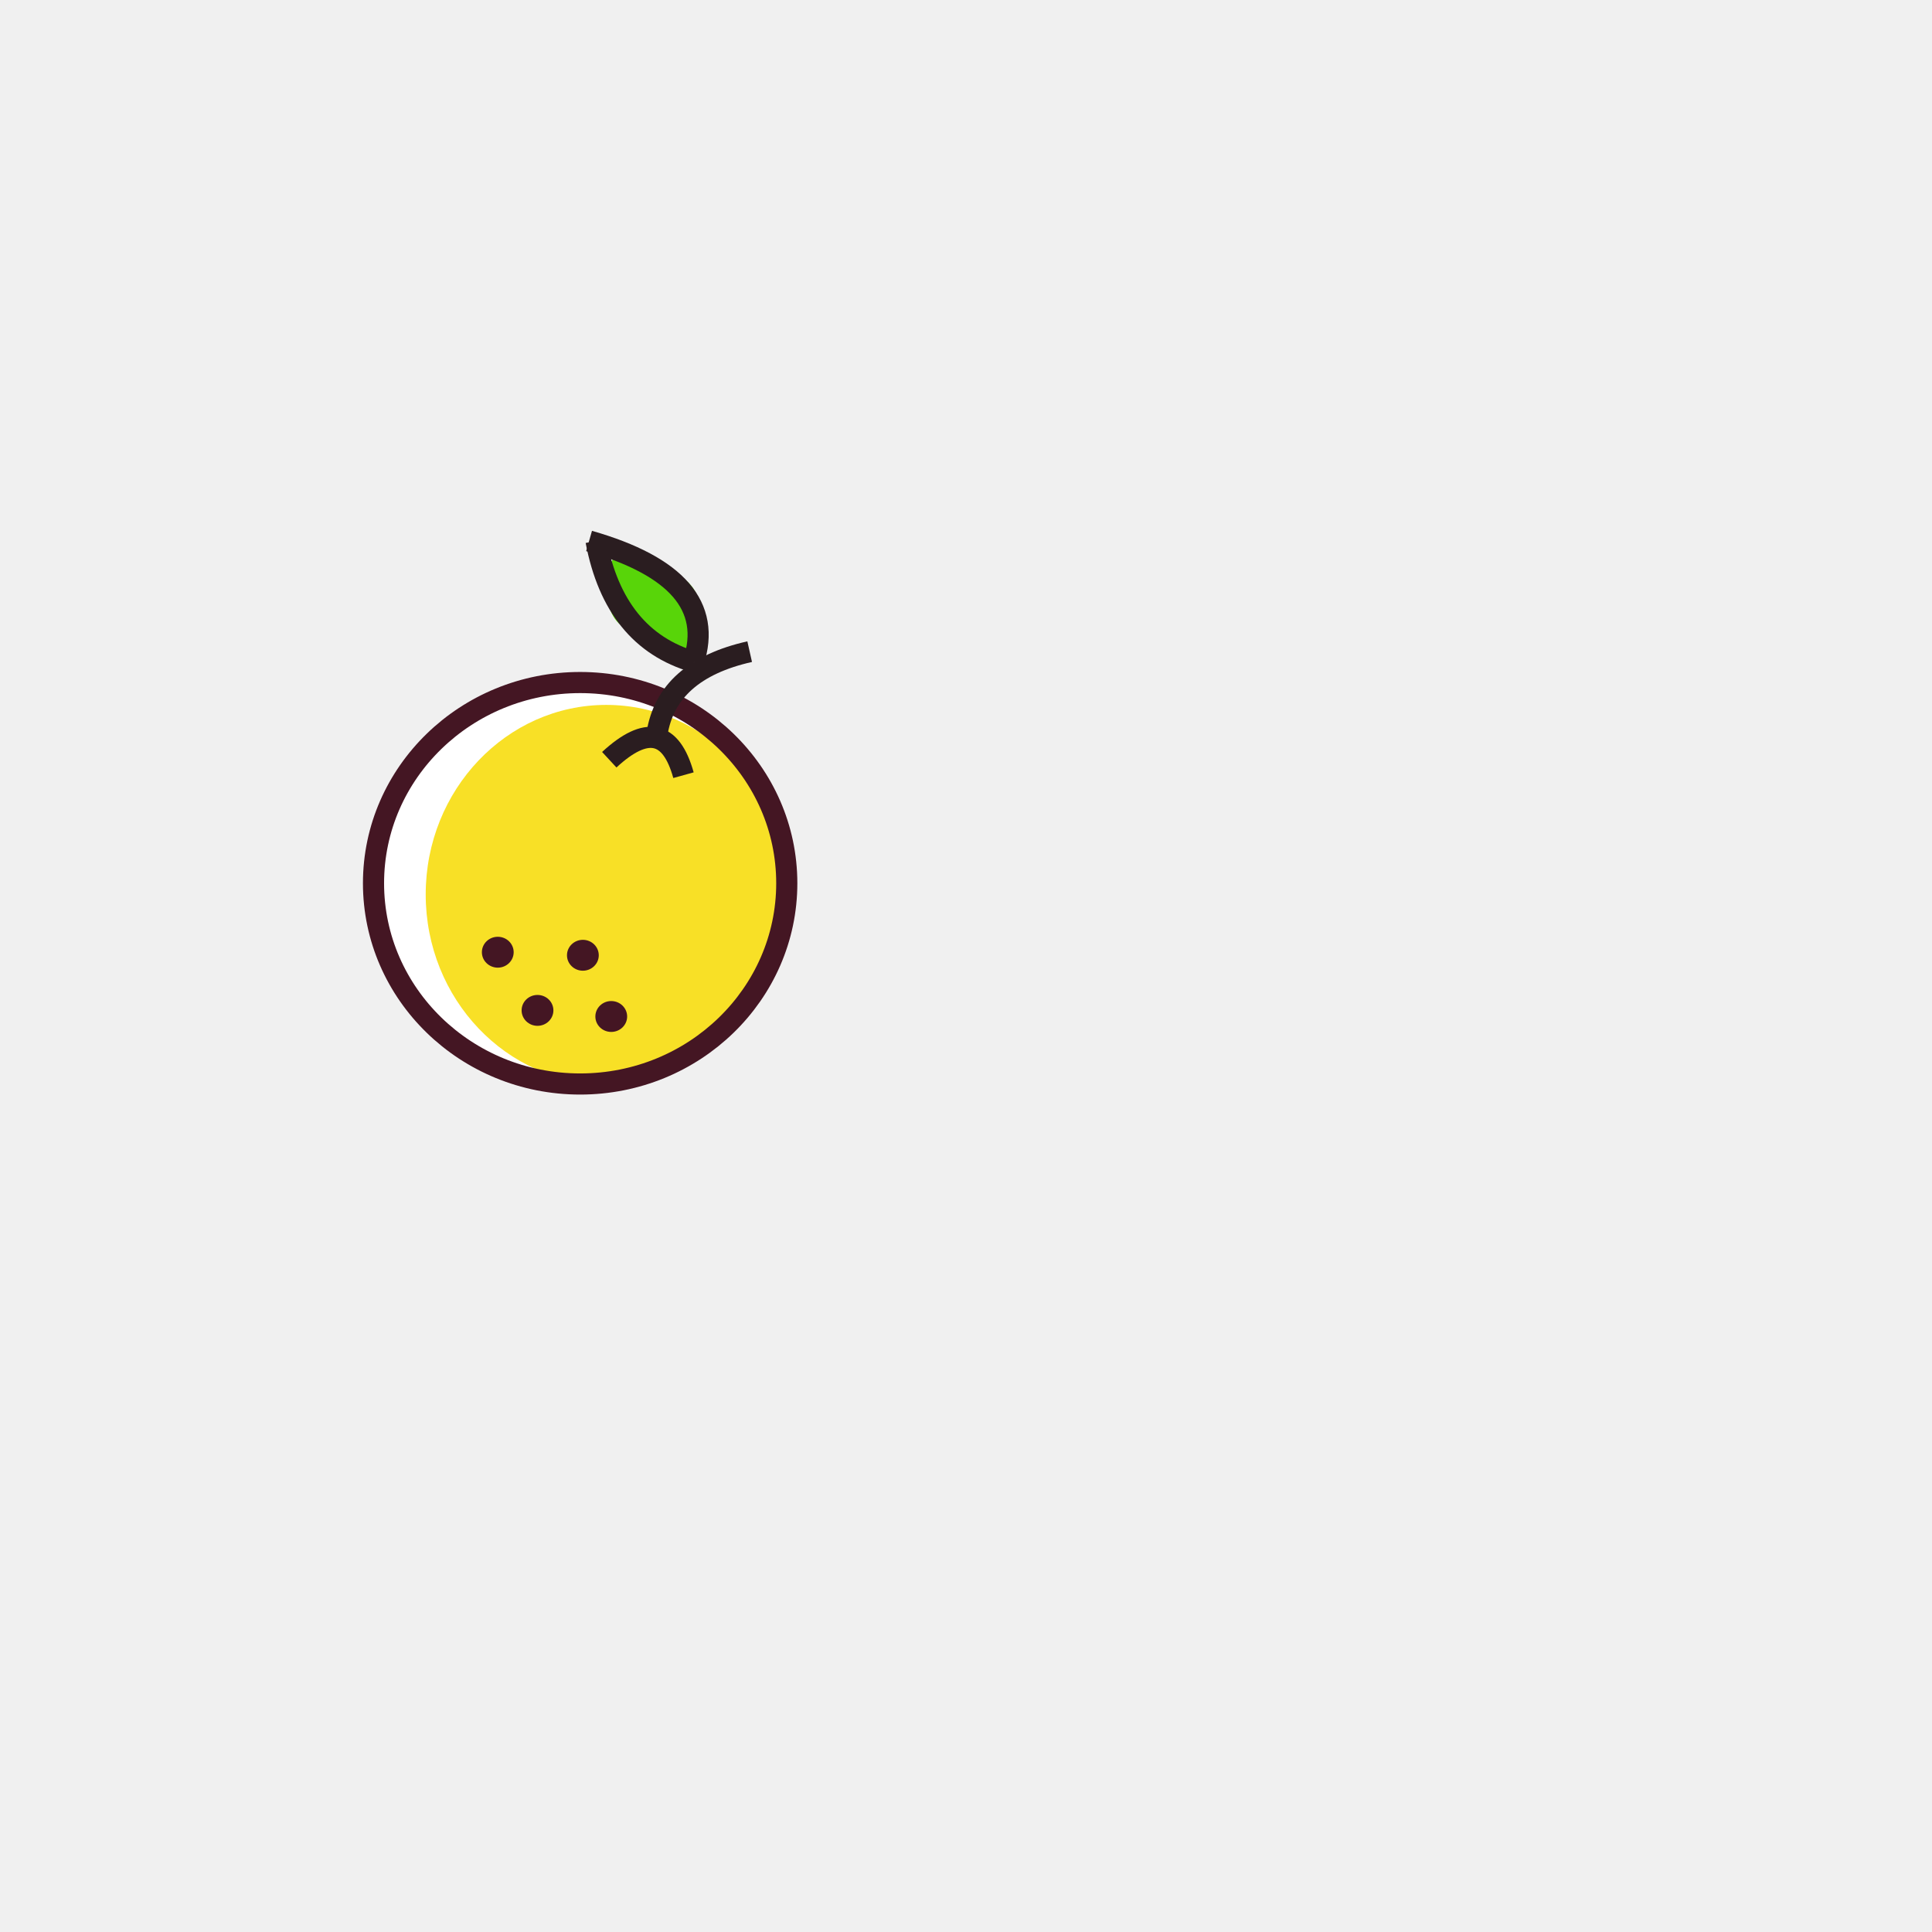
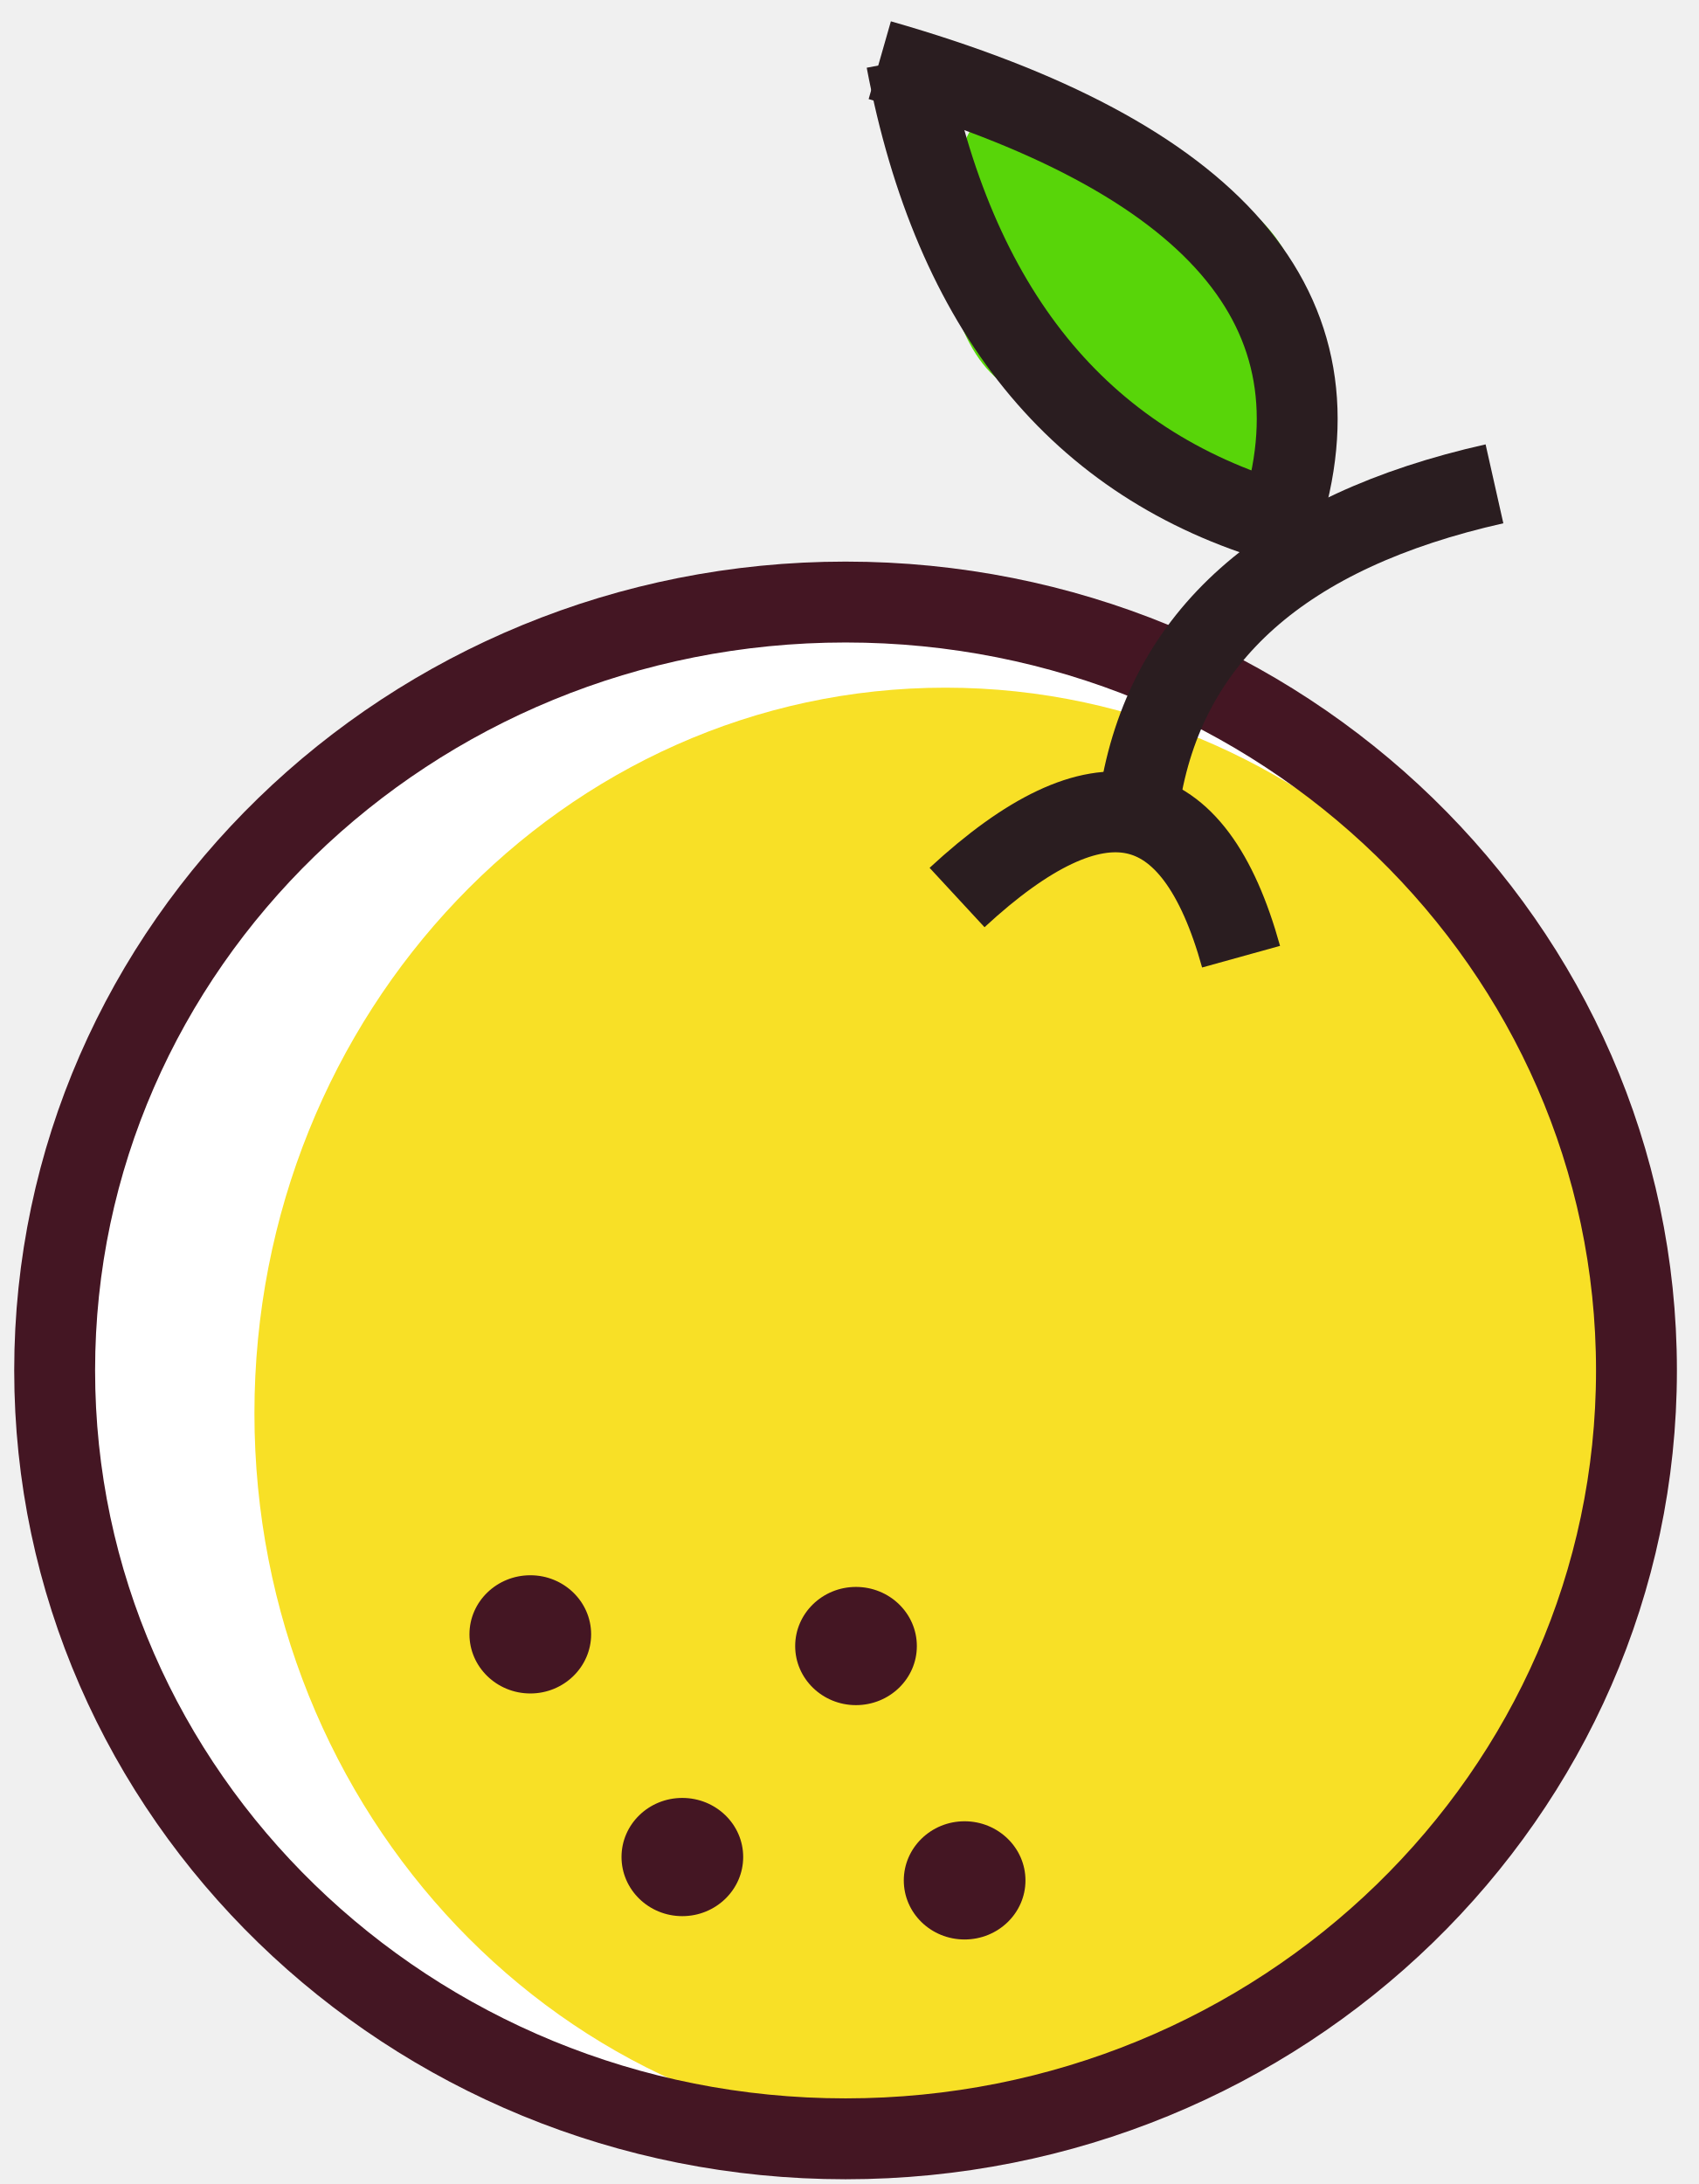
- <svg xmlns="http://www.w3.org/2000/svg" xmlns:xlink="http://www.w3.org/1999/xlink" version="1.1" preserveAspectRatio="xMidYMid meet" viewBox="0 0 640 640" width="320" height="320">
+ <svg xmlns="http://www.w3.org/2000/svg" xmlns:xlink="http://www.w3.org/1999/xlink" width="147" height="189" preserveAspectRatio="xMidYMid meet">
  <defs>
-     <path d="M258.68 292.6C258.68 329.3 228.88 359.1 192.18 359.1C155.48 359.1 125.68 329.3 125.68 292.6C125.68 255.89 155.48 226.1 192.18 226.1C228.88 226.1 258.68 255.89 258.68 292.6Z" id="cQMub0t6j" />
-     <path d="M260.63 296.3C260.63 330.95 233.83 359.09 200.82 359.09C167.82 359.09 141.02 330.95 141.02 296.3C141.02 261.64 167.82 233.51 200.82 233.51C233.83 233.51 260.63 261.64 260.63 296.3Z" id="fiH9DgIMO" />
-     <path d="M260.63 292.59C260.63 329.29 229.96 359.09 192.18 359.09C154.4 359.09 123.73 329.29 123.73 292.59C123.73 255.89 154.4 226.1 192.18 226.1C229.96 226.1 260.63 255.89 260.63 292.59Z" id="b6xxKphErq" />
-     <path d="M248.34 215.87C230.07 219.98 219.84 229.07 217.63 243.15" id="a5xTrur7t" />
-     <path d="M226.41 256.79C222.31 242.01 214.12 240.3 201.83 251.67" id="ck5JItuJw" />
-     <path d="M232.27 203.64C232.27 211.16 227.22 217.28 221 217.28C214.78 217.28 209.73 211.16 209.73 203.64C209.73 196.11 214.78 190 221 190C227.22 190 232.27 196.11 232.27 203.64Z" id="iyPrAZcN" />
-     <path d="M216.88 194.55C216.88 202.08 213.29 208.19 208.86 208.19C204.43 208.19 200.83 202.08 200.83 194.55C200.83 187.03 204.43 180.91 208.86 180.91C213.29 180.91 216.88 187.03 216.88 194.55Z" id="c1uFlX7iX8" />
-     <path d="M197.45 179.21C201.54 200.81 212.37 214.16 229.92 219.28" id="j1iAaSyShp" />
-     <path d="M195.14 179.21C224.21 187.52 235.74 200.87 229.72 219.28" id="bhl15XbKy" />
-     <path d="M170.16 315.43C170.16 318.25 167.8 320.55 164.9 320.55C161.99 320.55 159.63 318.25 159.63 315.43C159.63 312.61 161.99 310.32 164.9 310.32C167.8 310.32 170.16 312.61 170.16 315.43Z" id="aQt6aQxft" />
-     <path d="M183.32 334.7C183.32 337.52 180.96 339.82 178.05 339.82C175.14 339.82 172.79 337.52 172.79 334.7C172.79 331.88 175.14 329.59 178.05 329.59C180.96 329.59 183.32 331.88 183.32 334.7Z" id="g1ktwTpoif" />
-     <path d="M198.35 316.45C198.35 319.27 195.99 321.56 193.08 321.56C190.18 321.56 187.82 319.27 187.82 316.45C187.82 313.62 190.18 311.33 193.08 311.33C195.99 311.33 198.35 313.62 198.35 316.45Z" id="a508HGED9y" />
-     <path d="M207.75 336.73C207.75 339.55 205.39 341.84 202.48 341.84C199.57 341.84 197.22 339.55 197.22 336.73C197.22 333.91 199.57 331.61 202.48 331.61C205.39 331.61 207.75 333.91 207.75 336.73Z" id="a1KVT6KJYa" />
+     <path id="cQMub0t6j" d="m258.68,292.6c0,36.7 -29.8,66.5 -66.5,66.5c-36.7,0 -66.5,-29.8 -66.5,-66.5c0,-36.71 29.8,-66.5 66.5,-66.5c36.7,0 66.5,29.79 66.5,66.5z" />
+     <path id="fiH9DgIMO" d="m260.63,296.3c0,34.65 -26.8,62.79 -59.81,62.79c-33,0 -59.8,-28.14 -59.8,-62.79c0,-34.66 26.8,-62.79 59.8,-62.79c33.01,0 59.81,28.13 59.81,62.79z" />
+     <path id="b6xxKphErq" d="m260.63,292.59c0,36.7 -30.67,66.5 -68.45,66.5c-37.78,0 -68.45,-29.8 -68.45,-66.5c0,-36.7 30.67,-66.49 68.45,-66.49c37.78,0 68.45,29.79 68.45,66.49z" />
+     <path id="a5xTrur7t" d="m248.34,215.87c-18.27,4.11 -28.5,13.2 -30.71,27.28" />
+     <path id="ck5JItuJw" d="m226.41,256.79c-4.1,-14.78 -12.29,-16.49 -24.58,-5.12" />
+     <path id="iyPrAZcN" d="m232.27,203.64c0,7.52 -5.05,13.64 -11.27,13.64c-6.22,0 -11.27,-6.12 -11.27,-13.64c0,-7.53 5.05,-13.64 11.27,-13.64c6.22,0 11.27,6.11 11.27,13.64z" />
+     <path id="c1uFlX7iX8" d="m216.88,194.55c0,7.53 -3.59,13.64 -8.02,13.64c-4.43,0 -8.03,-6.11 -8.03,-13.64c0,-7.52 3.6,-13.64 8.03,-13.64c4.43,0 8.02,6.12 8.02,13.64z" />
+     <path id="j1iAaSyShp" d="m197.45,179.21c4.09,21.6 14.92,34.95 32.47,40.07" />
+     <path id="bhl15XbKy" d="m195.14,179.21c29.07,8.31 40.6,21.66 34.58,40.07" />
+     <path id="aQt6aQxft" d="m170.16,315.43c0,2.82 -2.36,5.12 -5.26,5.12c-2.91,0 -5.27,-2.3 -5.27,-5.12c0,-2.82 2.36,-5.11 5.27,-5.11c2.9,0 5.26,2.29 5.26,5.11z" />
+     <path id="g1ktwTpoif" d="m183.32,334.7c0,2.82 -2.36,5.12 -5.27,5.12c-2.91,0 -5.26,-2.3 -5.26,-5.12c0,-2.82 2.35,-5.11 5.26,-5.11c2.91,0 5.27,2.29 5.27,5.11z" />
+     <path id="a508HGED9y" d="m198.35,316.45c0,2.82 -2.36,5.11 -5.27,5.11c-2.9,0 -5.26,-2.29 -5.26,-5.11c0,-2.83 2.36,-5.12 5.26,-5.12c2.91,0 5.27,2.29 5.27,5.12z" />
+     <path id="a1KVT6KJYa" d="m207.75,336.73c0,2.82 -2.36,5.11 -5.27,5.11c-2.91,0 -5.26,-2.29 -5.26,-5.11c0,-2.82 2.35,-5.12 5.26,-5.12c2.91,0 5.27,2.3 5.27,5.12z" />
  </defs>
  <g>
-     <g>
-       <g>
-         <use xlink:href="#cQMub0t6j" opacity="1" fill="#ffffff" fill-opacity="1" />
-       </g>
-       <g>
-         <use xlink:href="#fiH9DgIMO" opacity="1" fill="#f8e026" fill-opacity="1" />
-       </g>
-       <g>
-         <use xlink:href="#b6xxKphErq" opacity="1" fill="#ffffff" fill-opacity="0" />
-         <g>
-           <use xlink:href="#b6xxKphErq" opacity="1" fill-opacity="0" stroke="#441623" stroke-width="7" stroke-opacity="1" />
+     <rect fill="none" id="canvas_background" height="191" width="149" y="-1" x="-1" />
+   </g>
+   <g>
+     <g id="svg_1">
+       <g id="svg_2">
+         <g id="svg_3">
+           <use x="-119" y="-174" id="svg_4" fill="#ffffff" xlink:href="#cQMub0t6j" />
        </g>
-       </g>
-       <g>
-         <g>
-           <use xlink:href="#a5xTrur7t" opacity="1" fill-opacity="0" stroke="#2a1d20" stroke-width="7" stroke-opacity="1" />
+         <g id="svg_5">
+           <use x="-119" y="-174" id="svg_6" fill="#f8e026" xlink:href="#fiH9DgIMO" />
        </g>
-       </g>
-       <g>
-         <g>
-           <use xlink:href="#ck5JItuJw" opacity="1" fill-opacity="0" stroke="#2a1d20" stroke-width="7" stroke-opacity="1" />
+         <g id="svg_7">
+           <use x="-119" y="-174" id="svg_8" fill-opacity="0" fill="#ffffff" xlink:href="#b6xxKphErq" />
+           <g id="svg_9">
+             <use x="-119" y="-174" id="svg_10" stroke-width="7" stroke="#441623" fill-opacity="0" xlink:href="#b6xxKphErq" />
+           </g>
        </g>
-       </g>
-       <g>
-         <use xlink:href="#iyPrAZcN" opacity="1" fill="#58d509" fill-opacity="1" />
-       </g>
-       <g>
-         <use xlink:href="#c1uFlX7iX8" opacity="1" fill="#58d509" fill-opacity="1" />
-       </g>
-       <g>
-         <g>
-           <use xlink:href="#j1iAaSyShp" opacity="1" fill-opacity="0" stroke="#2a1d20" stroke-width="7" stroke-opacity="1" />
+         <g id="svg_11">
+           <g id="svg_12">
+             <use x="-119" y="-174" id="svg_13" stroke-width="7" stroke="#2a1d20" fill-opacity="0" xlink:href="#a5xTrur7t" />
+           </g>
        </g>
-       </g>
-       <g>
-         <g>
-           <use xlink:href="#bhl15XbKy" opacity="1" fill-opacity="0" stroke="#2a1d20" stroke-width="7" stroke-opacity="1" />
+         <g id="svg_14">
+           <g id="svg_15">
+             <use x="-119" y="-174" id="svg_16" stroke-width="7" stroke="#2a1d20" fill-opacity="0" xlink:href="#ck5JItuJw" />
+           </g>
        </g>
-       </g>
-       <g>
-         <use xlink:href="#aQt6aQxft" opacity="1" fill="#441623" fill-opacity="1" />
-       </g>
-       <g>
-         <use xlink:href="#g1ktwTpoif" opacity="1" fill="#441623" fill-opacity="1" />
-       </g>
-       <g>
-         <use xlink:href="#a508HGED9y" opacity="1" fill="#441623" fill-opacity="1" />
-       </g>
-       <g>
-         <use xlink:href="#a1KVT6KJYa" opacity="1" fill="#441623" fill-opacity="1" />
+         <g id="svg_17">
+           <use x="-119" y="-174" id="svg_18" fill="#58d509" xlink:href="#iyPrAZcN" />
+         </g>
+         <g id="svg_19">
+           <use x="-119" y="-174" id="svg_20" fill="#58d509" xlink:href="#c1uFlX7iX8" />
+         </g>
+         <g id="svg_21">
+           <g id="svg_22">
+             <use x="-119" y="-174" id="svg_23" stroke-width="7" stroke="#2a1d20" fill-opacity="0" xlink:href="#j1iAaSyShp" />
+           </g>
+         </g>
+         <g id="svg_24">
+           <g id="svg_25">
+             <use x="-119" y="-174" id="svg_26" stroke-width="7" stroke="#2a1d20" fill-opacity="0" xlink:href="#bhl15XbKy" />
+           </g>
+         </g>
+         <g id="svg_27">
+           <use x="-119" y="-174" id="svg_28" fill="#441623" xlink:href="#aQt6aQxft" />
+         </g>
+         <g id="svg_29">
+           <use x="-119" y="-174" id="svg_30" fill="#441623" xlink:href="#g1ktwTpoif" />
+         </g>
+         <g id="svg_31">
+           <use x="-119" y="-174" id="svg_32" fill="#441623" xlink:href="#a508HGED9y" />
+         </g>
+         <g id="svg_33">
+           <use x="-119" y="-174" id="svg_34" fill="#441623" xlink:href="#a1KVT6KJYa" />
+         </g>
      </g>
    </g>
  </g>
</svg>
